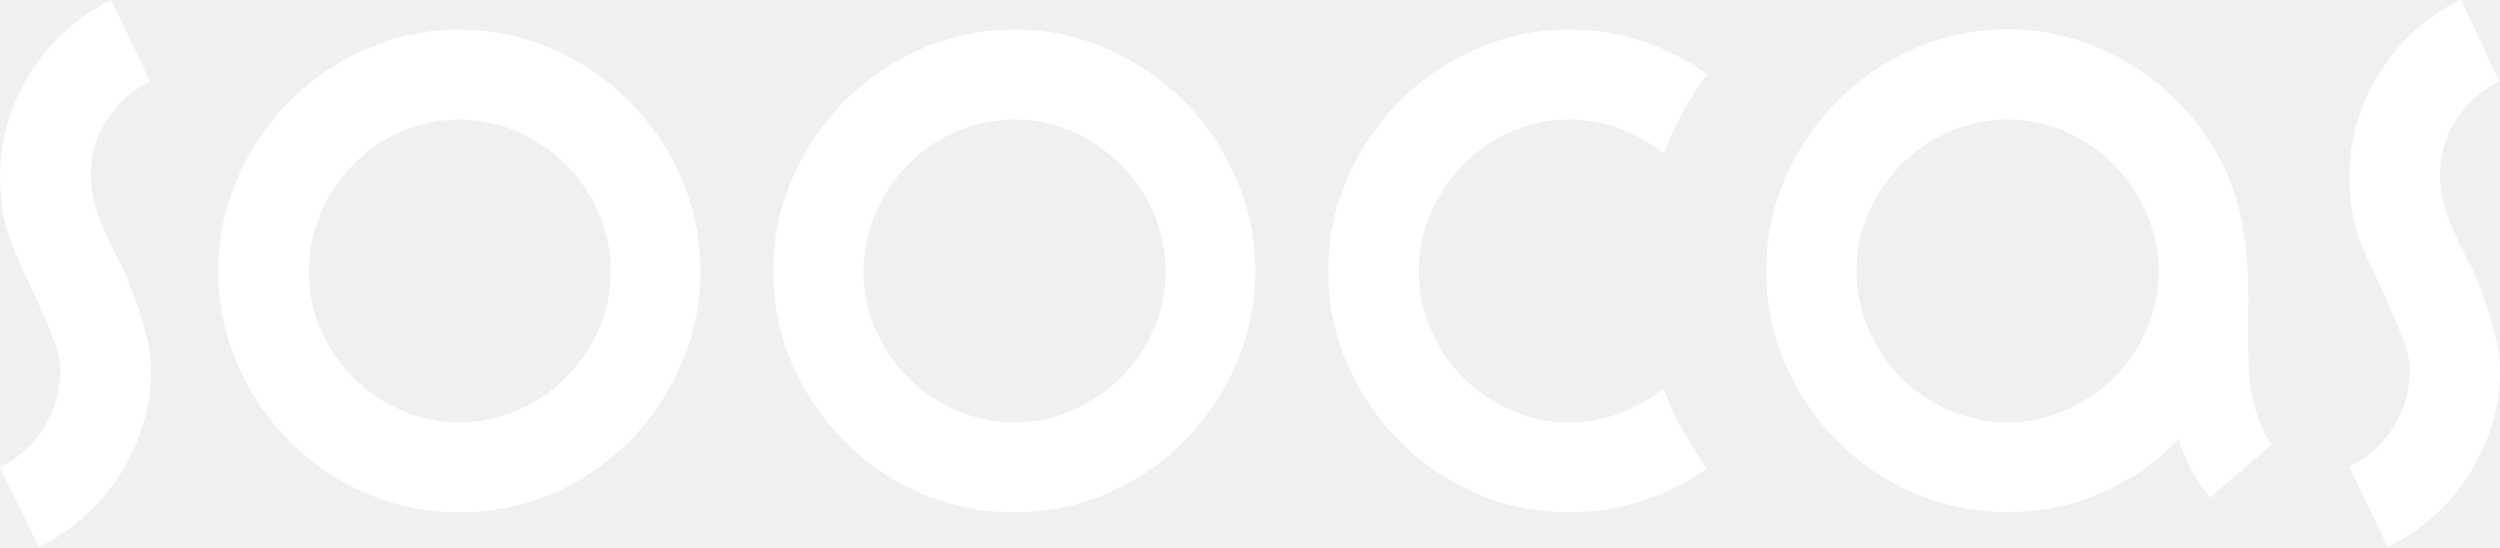
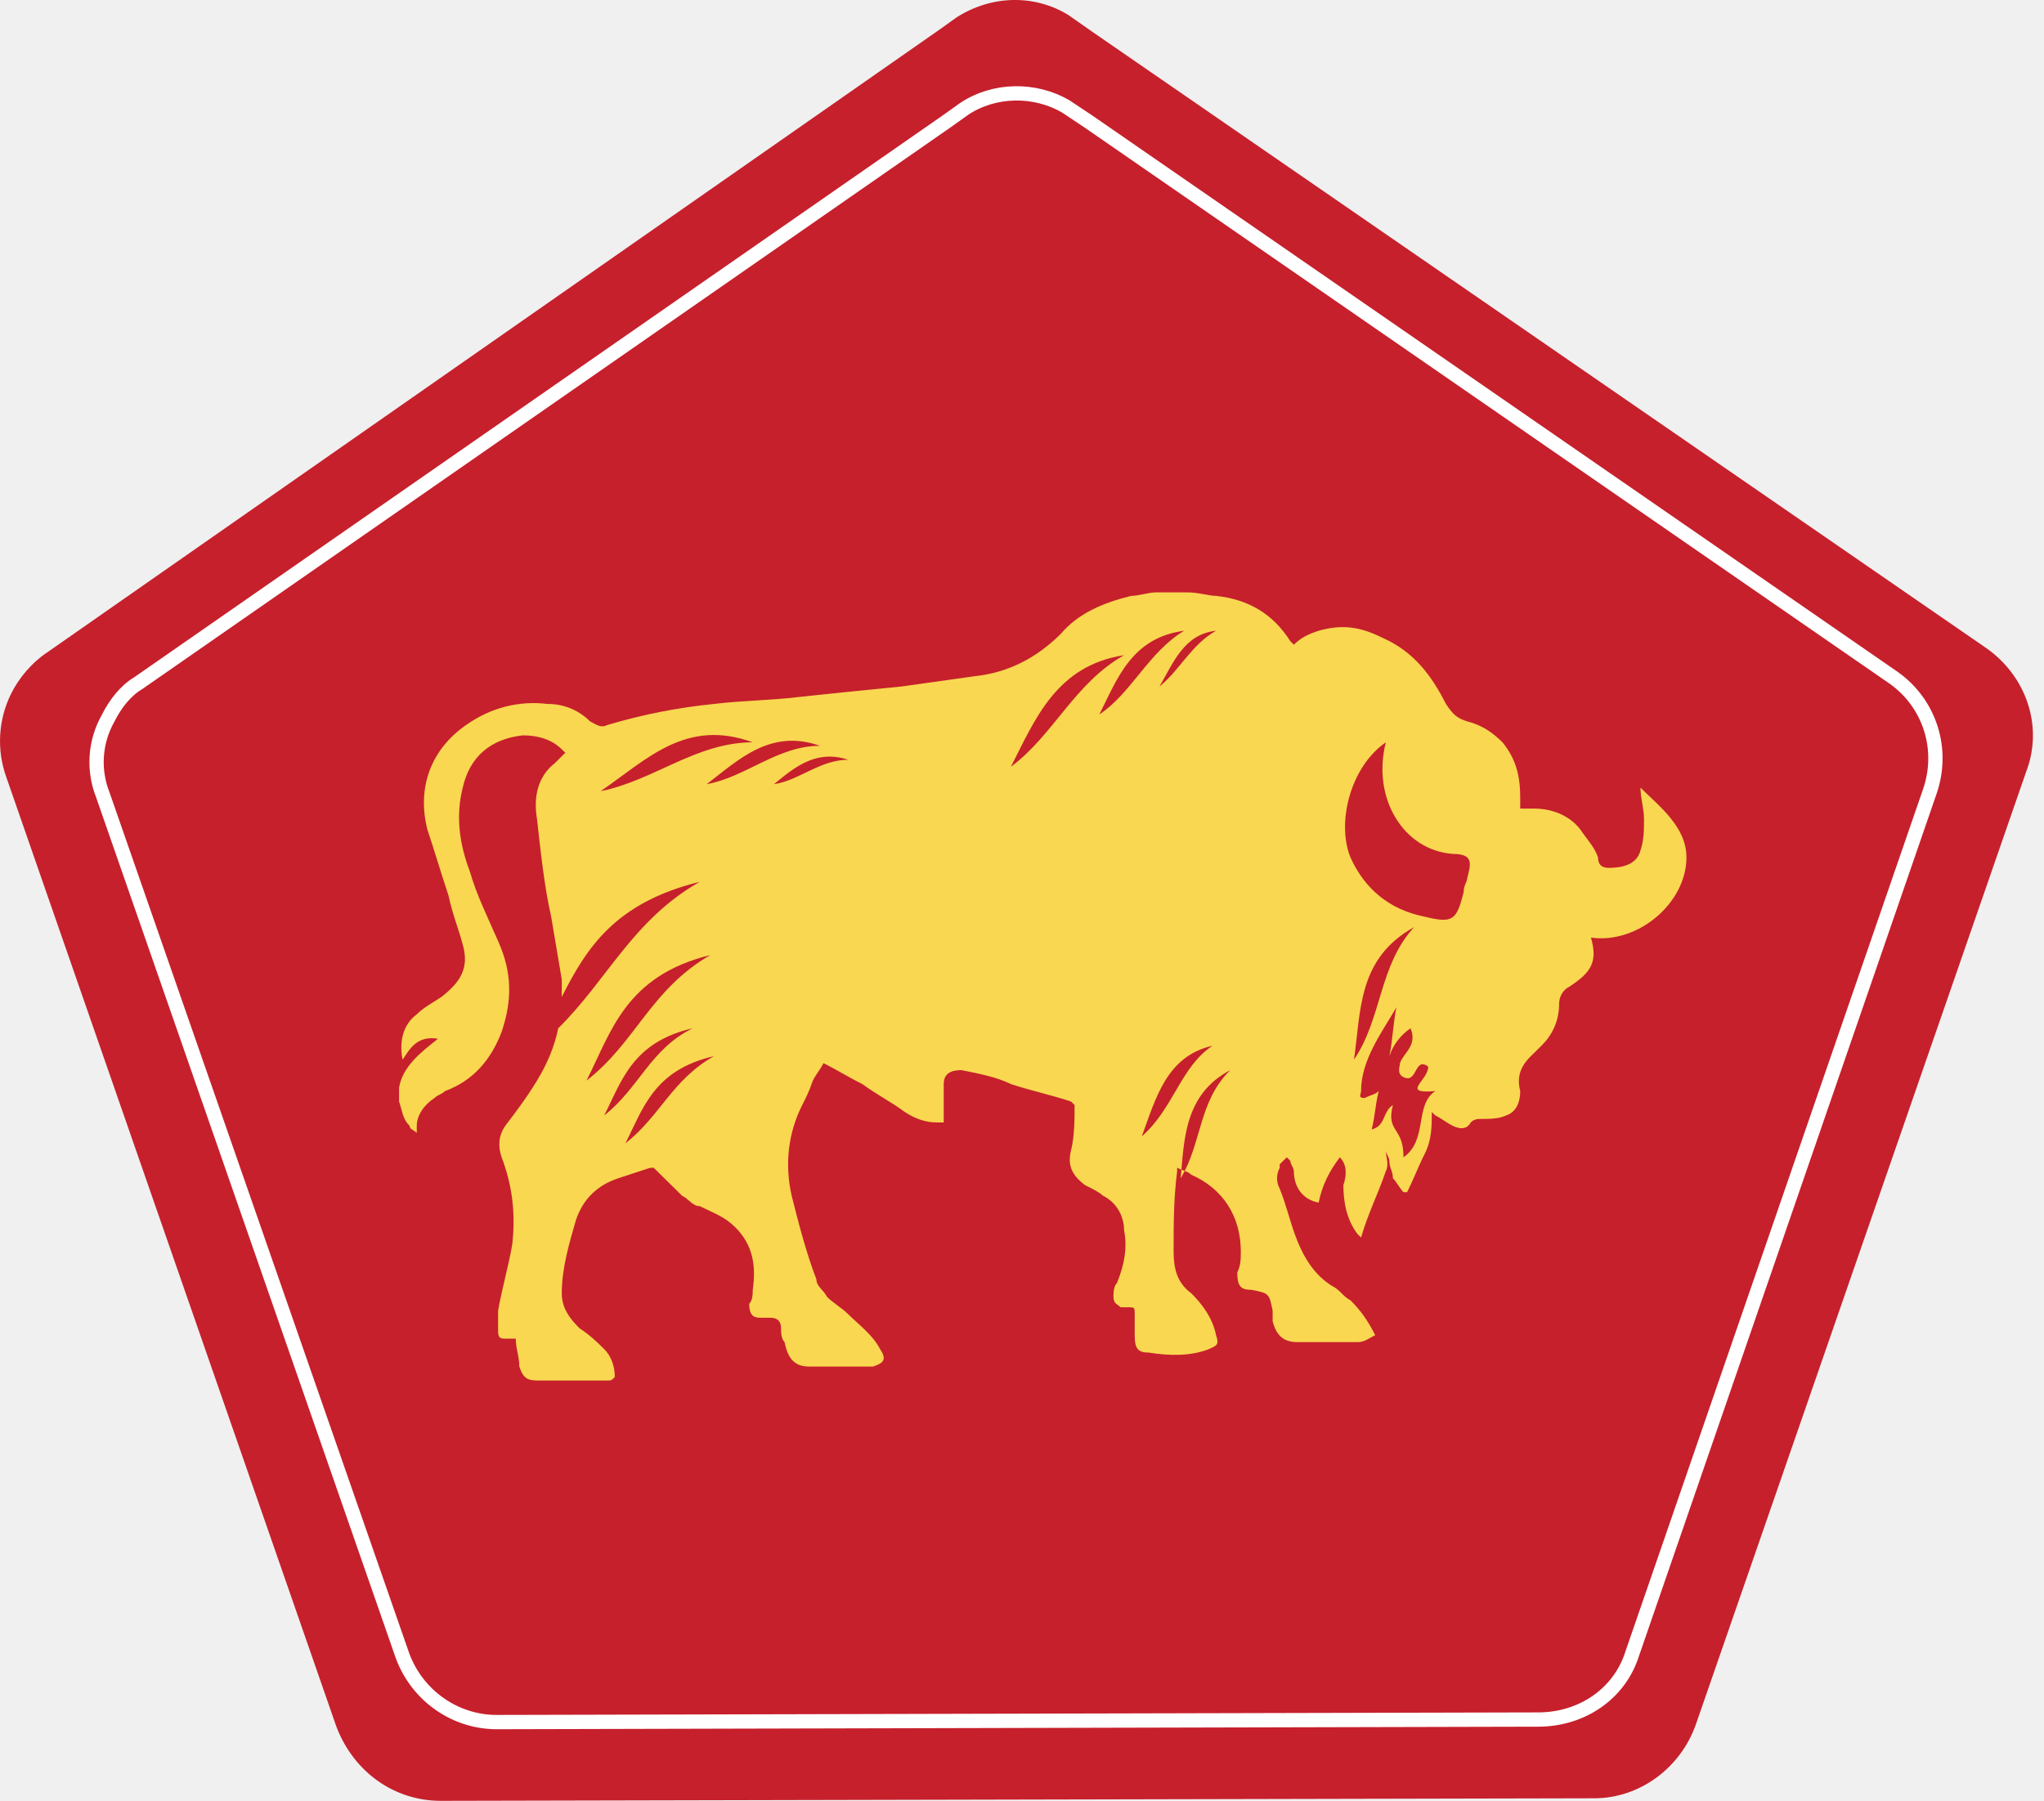
- <svg xmlns="http://www.w3.org/2000/svg" width="137" height="30" fill="none">
-   <path d="M5.896 6.51c-.61.904-.914 1.927-.914 3.083 0 .837.159 1.647.49 2.457.318.81.689 1.595 1.1 2.352.119.213.265.532.45.983.186.452.371.957.557 1.502.185.558.344 1.129.49 1.727.132.598.212 1.156.212 1.66 0 .997-.146 1.98-.437 2.95-.292.97-.703 1.873-1.232 2.724-.53.837-1.18 1.607-1.935 2.298a10.565 10.565 0 0 1-2.557 1.727L0 25.603a5.765 5.765 0 0 0 2.438-2.206 5.854 5.854 0 0 0 .874-3.096 4.18 4.18 0 0 0-.066-.677 8.634 8.634 0 0 0-.291-.984c-.146-.412-.385-.97-.69-1.66a133.53 133.53 0 0 0-1.232-2.697 10.257 10.257 0 0 1-.795-2.26A11.068 11.068 0 0 1 0 9.7c0-.997.132-1.966.41-2.923.279-.957.676-1.86 1.206-2.724.53-.85 1.18-1.634 1.935-2.325A11.246 11.246 0 0 1 6.108 0l2.107 4.464A5.92 5.92 0 0 0 5.896 6.51Zm32.488 8.357a12.63 12.63 0 0 1-1.06 5.115 13.81 13.81 0 0 1-2.848 4.212 13.345 13.345 0 0 1-4.2 2.843 12.74 12.74 0 0 1-5.101 1.037c-1.802 0-3.498-.346-5.102-1.037a13.275 13.275 0 0 1-4.2-2.843 13.65 13.65 0 0 1-2.848-4.212 12.63 12.63 0 0 1-1.06-5.115c0-1.807.344-3.507 1.06-5.115a13.808 13.808 0 0 1 2.848-4.212 13.61 13.61 0 0 1 4.2-2.856 12.536 12.536 0 0 1 5.102-1.063c1.802 0 3.497.359 5.1 1.063a13.768 13.768 0 0 1 4.2 2.856 13.65 13.65 0 0 1 2.85 4.212 12.63 12.63 0 0 1 1.06 5.115Zm-4.915 0c0-1.13-.225-2.205-.663-3.202a8.282 8.282 0 0 0-1.802-2.644 8.633 8.633 0 0 0-2.636-1.807 7.902 7.902 0 0 0-3.193-.664c-1.127 0-2.2.226-3.194.664a8.058 8.058 0 0 0-2.623 1.807 8.586 8.586 0 0 0-1.775 2.644 7.963 7.963 0 0 0-.663 3.202c0 1.13.212 2.206.663 3.202a8.442 8.442 0 0 0 1.775 2.63c.742.758 1.63 1.343 2.623 1.781a7.903 7.903 0 0 0 3.194.664c1.126 0 2.199-.212 3.193-.664a8.633 8.633 0 0 0 2.636-1.78 8.443 8.443 0 0 0 1.802-2.631c.45-1.01.663-2.073.663-3.202Zm35.321 0a12.63 12.63 0 0 1-1.06 5.115 13.81 13.81 0 0 1-2.848 4.212 13.344 13.344 0 0 1-4.2 2.843 12.737 12.737 0 0 1-5.101 1.037c-1.802 0-3.498-.346-5.101-1.037a13.274 13.274 0 0 1-4.2-2.843 13.649 13.649 0 0 1-2.849-4.212 12.628 12.628 0 0 1-1.06-5.115c0-1.807.345-3.507 1.06-5.115A13.808 13.808 0 0 1 46.28 5.54a13.61 13.61 0 0 1 4.2-2.856 12.535 12.535 0 0 1 5.1-1.063c1.803 0 3.499.359 5.102 1.063a13.768 13.768 0 0 1 4.2 2.856 13.651 13.651 0 0 1 2.849 4.212 12.63 12.63 0 0 1 1.06 5.115Zm-4.915 0c0-1.13-.225-2.205-.662-3.202a8.284 8.284 0 0 0-1.802-2.644 8.636 8.636 0 0 0-2.637-1.807 7.903 7.903 0 0 0-3.193-.664c-1.126 0-2.2.226-3.193.664a8.06 8.06 0 0 0-2.624 1.807 8.584 8.584 0 0 0-1.775 2.644 7.963 7.963 0 0 0-.663 3.202c0 1.13.212 2.206.663 3.202a8.442 8.442 0 0 0 1.775 2.63c.742.758 1.63 1.343 2.624 1.781a7.904 7.904 0 0 0 3.193.664c1.126 0 2.2-.212 3.193-.664a8.634 8.634 0 0 0 2.637-1.78 8.443 8.443 0 0 0 1.802-2.631c.45-1.01.662-2.073.662-3.202Zm70.754-8.357c-.61.904-.914 1.927-.914 3.083 0 .837.159 1.647.49 2.457.318.81.689 1.595 1.1 2.352.119.213.265.532.45.983.186.452.371.957.557 1.502.185.558.344 1.129.49 1.727.132.598.212 1.156.212 1.66 0 .997-.146 1.98-.437 2.95-.292.97-.703 1.873-1.233 2.724a11.347 11.347 0 0 1-1.934 2.298 10.574 10.574 0 0 1-2.557 1.727l-2.107-4.397a5.76 5.76 0 0 0 2.438-2.206 5.853 5.853 0 0 0 .874-3.095 4.15 4.15 0 0 0-.066-.678 8.771 8.771 0 0 0-.291-.983 27.13 27.13 0 0 0-.689-1.661 139.12 139.12 0 0 0-1.232-2.697 9.93 9.93 0 0 1-.795-2.245 11.067 11.067 0 0 1-.239-2.325c0-.997.133-1.967.411-2.923.278-.957.676-1.86 1.206-2.724a11.14 11.14 0 0 1 1.934-2.325 10.556 10.556 0 0 1 2.557-1.727l2.107 4.464a6.093 6.093 0 0 0-2.332 2.06ZM91.462 22.042c-.106-.24-.213-.492-.305-.745a8.862 8.862 0 0 1-1.961 1.183 7.904 7.904 0 0 1-3.193.664c-1.127 0-2.2-.212-3.193-.664a8.416 8.416 0 0 1-2.624-1.78c-.755-.744-1.338-1.634-1.775-2.631a7.96 7.96 0 0 1-.663-3.202c0-1.13.212-2.205.663-3.202a8.66 8.66 0 0 1 1.775-2.644 8.42 8.42 0 0 1 2.624-1.807 7.903 7.903 0 0 1 3.193-.664c1.126 0 2.2.226 3.193.664A9 9 0 0 1 91.17 8.41a18.798 18.798 0 0 1 2.372-4.345 14.112 14.112 0 0 0-2.438-1.381 12.535 12.535 0 0 0-5.101-1.063c-1.802 0-3.498.359-5.101 1.063a13.768 13.768 0 0 0-4.2 2.856 13.651 13.651 0 0 0-2.85 4.212 12.63 12.63 0 0 0-1.059 5.115c0 1.807.344 3.508 1.06 5.115a13.81 13.81 0 0 0 2.849 4.212 13.344 13.344 0 0 0 4.2 2.843 12.733 12.733 0 0 0 5.1 1.037c1.803 0 3.499-.346 5.102-1.037a13.238 13.238 0 0 0 2.438-1.368 18.907 18.907 0 0 1-2.08-3.627Zm33.017 2.338c-1.14-1.62-1.286-3.76-1.286-5.939 0-.69.014-1.382.014-2.086 0-1.966-.159-3.986-.795-5.872-.623-1.86-1.736-3.56-3.114-4.956a13.606 13.606 0 0 0-4.2-2.856 12.534 12.534 0 0 0-5.101-1.063 12.52 12.52 0 0 0-5.101 1.063 13.762 13.762 0 0 0-4.2 2.856 13.647 13.647 0 0 0-2.849 4.212 12.628 12.628 0 0 0-1.06 5.115c0 1.807.345 3.507 1.06 5.115a13.646 13.646 0 0 0 2.849 4.212 13.343 13.343 0 0 0 4.2 2.843 12.737 12.737 0 0 0 5.101 1.036c1.802 0 3.498-.345 5.101-1.036a13.28 13.28 0 0 0 4.2-2.843l.106-.107a8.798 8.798 0 0 0 1.709 3.19l3.366-2.884Zm-6.85-6.31a8.101 8.101 0 0 1-1.802 2.63 8.564 8.564 0 0 1-2.637 1.78 7.902 7.902 0 0 1-3.193.664c-1.126 0-2.2-.225-3.193-.664a8.418 8.418 0 0 1-2.624-1.78c-.755-.744-1.338-1.634-1.775-2.63a7.966 7.966 0 0 1-.663-3.203c0-1.13.212-2.205.663-3.202a8.655 8.655 0 0 1 1.775-2.644 8.419 8.419 0 0 1 2.624-1.807 7.903 7.903 0 0 1 3.193-.664c1.126 0 2.199.226 3.193.664a8.268 8.268 0 0 1 2.637 1.807 8.678 8.678 0 0 1 1.802 2.644 7.966 7.966 0 0 1 .662 3.202 8.191 8.191 0 0 1-.662 3.202Z" fill="#fff" />
+ <svg xmlns="http://www.w3.org/2000/svg" width="143" height="126" fill="none">
+   <path d="m141.746 54.013-23.107 66.655c-1.066 3.021-3.91 5.154-7.11 5.154L30.833 126c-3.2 0-6.043-1.955-7.287-5.155L.439 54.369a7.46 7.46 0 0 1 .355-5.866c.533-1.066 1.422-2.133 2.489-2.844L65.67 2.112l1.244-.889c2.489-1.6 5.51-1.6 7.821-.178l1.778 1.244 62.388 43.015c2.844 1.955 4.088 5.51 2.844 8.71Z" fill="#C6202C" />
+   <path d="m134.992 55.435-20.796 60.256c-.889 2.844-3.555 4.621-6.577 4.621l-72.876.178c-2.843 0-5.51-1.778-6.576-4.622L7.193 55.613a6.222 6.222 0 0 1 .356-5.332c.533-1.067 1.244-1.956 2.132-2.489L66.204 8.51l1.245-.888c2.133-1.422 4.976-1.422 7.11-.178l1.6 1.066 56.344 38.927c2.489 1.777 3.555 4.977 2.489 7.998Z" stroke="#fff" stroke-miterlimit="10" />
+   <path d="M117.985 59.991c0-2.127-1.872-3.554-3.216-4.88 0 .732.247 1.464.247 2.196 0 .732 0 1.464-.247 2.196-.248.976-1.238 1.22-2.227 1.22-.495 0-.743-.244-.743-.732-.247-.732-.742-1.22-1.237-1.952-.742-.976-1.979-1.464-3.217-1.464h-.989v-.732c0-1.464-.248-2.684-1.238-3.904-.742-.732-1.484-1.22-2.474-1.464-.742-.244-.99-.488-1.484-1.22-.99-1.952-2.227-3.66-4.454-4.636-1.485-.731-2.722-.975-4.454-.487-.742.244-1.237.488-1.732.976l-.248-.244c-1.237-1.952-2.969-2.928-5.196-3.172-.495 0-1.237-.244-1.98-.244H80.87c-.494 0-1.236.244-1.731.244-1.98.488-3.712 1.22-4.949 2.684-1.732 1.708-3.711 2.684-5.938 2.928l-5.197.731c-2.474.245-4.948.489-7.175.733-1.98.243-3.96.243-5.939.487a39.94 39.94 0 0 0-7.423 1.464c-.495.244-.742 0-1.237-.244a4.126 4.126 0 0 0-2.97-1.22c-1.979-.244-3.958.244-5.69 1.464-2.475 1.708-3.464 4.392-2.722 7.32.495 1.464.99 3.172 1.485 4.636.247 1.22.742 2.44.99 3.416.494 1.708-.248 2.684-1.485 3.66-.743.488-1.238.732-1.732 1.22-.99.732-1.237 1.952-.99 3.172.495-.732.99-1.708 2.474-1.464-1.237.976-2.474 1.952-2.721 3.416v.976c.247.732.247 1.22.742 1.708 0 .244.247.244.495.488v-.488c0-.732.495-1.464 1.237-1.952.247-.244.495-.244.742-.488 1.98-.732 3.217-2.196 3.96-4.148.741-2.196.741-4.148-.248-6.344-.743-1.708-1.485-3.172-1.98-4.88-.742-1.952-.99-3.904-.495-5.856.495-2.196 1.98-3.416 4.207-3.66.99 0 1.98.244 2.721.976l.248.244-.742.732c-1.237.976-1.485 2.44-1.237 3.904.247 2.196.494 4.636.99 6.832l.742 4.392v1.22c1.732-3.416 3.711-6.588 9.65-8.052-4.702 2.684-6.434 6.832-9.898 10.248-.247 1.22-.742 2.44-1.484 3.66-.743 1.22-1.485 2.196-2.227 3.172-.495.732-.495 1.464-.248 2.196.742 1.952.99 3.904.742 6.1-.247 1.464-.742 3.172-.99 4.636v1.463c0 .488.248.488.496.488h.742c0 .732.247 1.22.247 1.953.248.732.495.976 1.237.976h4.949c.248 0 .248 0 .495-.244 0-.732-.247-1.465-.742-1.953s-.99-.976-1.732-1.463c-.743-.732-1.237-1.464-1.237-2.44 0-1.708.494-3.416.99-5.124.494-1.464 1.484-2.44 2.969-2.928l2.226-.732h.248l1.98 1.952c.494.244.742.732 1.236.732.99.488 1.733.732 2.475 1.464 1.237 1.22 1.485 2.684 1.237 4.392 0 .244 0 .732-.247.976 0 .732.247.976.742.976h.742c.495 0 .742.244.742.732 0 .244 0 .731.248.975.247 1.22.742 1.709 1.732 1.709h4.453c.742-.244.99-.489.495-1.22-.495-.977-1.485-1.708-2.227-2.44-.495-.488-.99-.732-1.485-1.22-.247-.488-.742-.732-.742-1.22-.742-1.952-1.237-3.904-1.732-5.856-.495-2.196-.248-4.392.742-6.344.248-.488.495-.976.742-1.708.248-.488.495-.732.743-1.22.99.488 1.732.976 2.722 1.464.99.732 1.98 1.22 2.969 1.952.742.488 1.484.732 2.227.732h.495V75.85c0-.732.495-.976 1.237-.976 1.237.244 2.474.488 3.464.976 1.485.488 2.722.732 4.206 1.22l.248.244c0 .976 0 2.196-.248 3.172-.247.976 0 1.708.99 2.44.495.244.99.488 1.237.732.99.488 1.485 1.464 1.485 2.44.247 1.22 0 2.44-.495 3.66-.248.244-.248.732-.248.976 0 .488.248.488.495.732h.495c.495 0 .495 0 .495.488v1.463c0 .976.248 1.22.99 1.22 1.484.244 2.97.244 4.206-.244.495-.244.743-.244.495-.976-.247-1.22-.99-2.195-1.732-2.927-.99-.732-1.237-1.708-1.237-2.928 0-1.952 0-3.66.247-5.612v-.244c.495.244.743.244.99.488 2.227.976 3.464 2.928 3.464 5.368 0 .488 0 .976-.247 1.464 0 .976.247 1.22.99 1.22 1.237.244 1.237.244 1.484 1.464v.732c.248.975.743 1.463 1.732 1.463h4.207c.495 0 .742-.244 1.237-.488-.495-.975-.99-1.707-1.732-2.44-.495-.243-.743-.731-1.237-.975-1.238-.732-1.98-1.952-2.475-3.172-.495-1.22-.742-2.44-1.237-3.66a1.537 1.537 0 0 1 0-1.464v-.244l.495-.488.247.244c0 .244.248.488.248.732 0 .976.495 1.952 1.732 2.196.247-1.22.742-2.196 1.484-3.172.495.488.495 1.22.248 1.952 0 1.22.247 2.44.99 3.416l.247.244c.495-1.708 1.237-3.172 1.732-4.636.248-.488 0-.976 0-1.464 0 .244.248.488.248.732 0 .488.247.732.247 1.22.247.244.495.732.742.976h.248c.495-.976.742-1.708 1.237-2.684.495-.976.495-1.952.495-2.928l.247.244c.495.244.743.488 1.237.732.495.244.99.244 1.238-.244.247-.244.494-.244.742-.244.495 0 1.237 0 1.732-.244.742-.244.99-.976.99-1.708-.248-.976 0-1.708.742-2.44l.742-.732c.743-.732 1.237-1.708 1.237-2.928 0-.488.248-.976.743-1.22 1.484-.976 1.979-1.708 1.484-3.416 3.285.463 6.681-2.42 6.681-5.612Zm-75.963-4.636c3.217-2.196 5.939-5.124 10.64-3.416-3.959 0-6.928 2.684-10.64 3.416Zm-.99 20.252c1.733-3.416 2.722-7.32 8.66-8.784-4.206 2.44-5.195 6.1-8.66 8.784Zm1.238 2.44c1.237-2.44 1.98-5.124 6.186-6.1-2.97 1.464-3.712 4.148-6.186 6.1Zm1.484 1.952c1.238-2.44 1.98-5.124 6.186-6.1-2.969 1.708-3.711 4.148-6.186 6.1Zm5.691-25.132c2.227-1.708 4.454-3.904 7.918-2.684-2.969 0-5.196 2.196-7.918 2.684Zm4.702 0c1.484-1.22 2.969-2.44 5.196-1.708-1.98 0-3.464 1.464-5.196 1.708Zm30.93-10.735c-1.733.976-2.475 2.684-3.96 3.904.99-1.709 1.732-3.66 3.96-3.904Zm-14.352 9.515c1.732-3.416 3.217-7.075 7.918-7.807-3.464 1.951-4.949 5.611-7.918 7.807Zm6.186-3.66c1.237-2.44 2.227-5.367 5.938-5.855-2.474 1.464-3.711 4.392-5.938 5.855Zm2.969 29.524c.99-2.684 1.732-5.612 4.949-6.344-2.227 1.464-2.722 4.392-4.949 6.344Zm2.722 2.928c.247-2.684.247-5.856 3.464-7.564-2.227 2.196-1.98 5.124-3.464 7.564Zm15.588-1.464c0-2.196-1.237-1.708-.742-3.66-.742.488-.495 1.464-1.485 1.708.248-.976.248-1.708.495-2.684-.247.244-.495.244-.99.488-.494 0-.247-.244-.247-.488 0-2.196 1.485-4.148 2.474-5.856-.247 1.22-.247 2.196-.494 3.416a3.8 3.8 0 0 1 1.484-1.952c.495 1.22-.495 1.708-.742 2.44 0 .244-.248.732.247.976.99.488.743-1.464 1.732-.732 0 .976-1.98 1.925.495 1.708-1.484.976-.495 3.416-2.227 4.636Zm-3.464-6.832c.495-3.416.248-7.076 4.207-9.272-2.475 2.684-2.227 6.344-4.207 9.272Zm7.918-12.688c0 .244-.247.488-.247.976-.495 1.952-.743 2.196-2.722 1.708-2.474-.488-4.206-1.952-5.196-4.148-.99-2.44 0-6.344 2.474-8.052-.99 3.904 1.237 7.564 4.701 7.808 1.485 0 1.238.732.99 1.708Z" fill="#F9D751" />
</svg>
